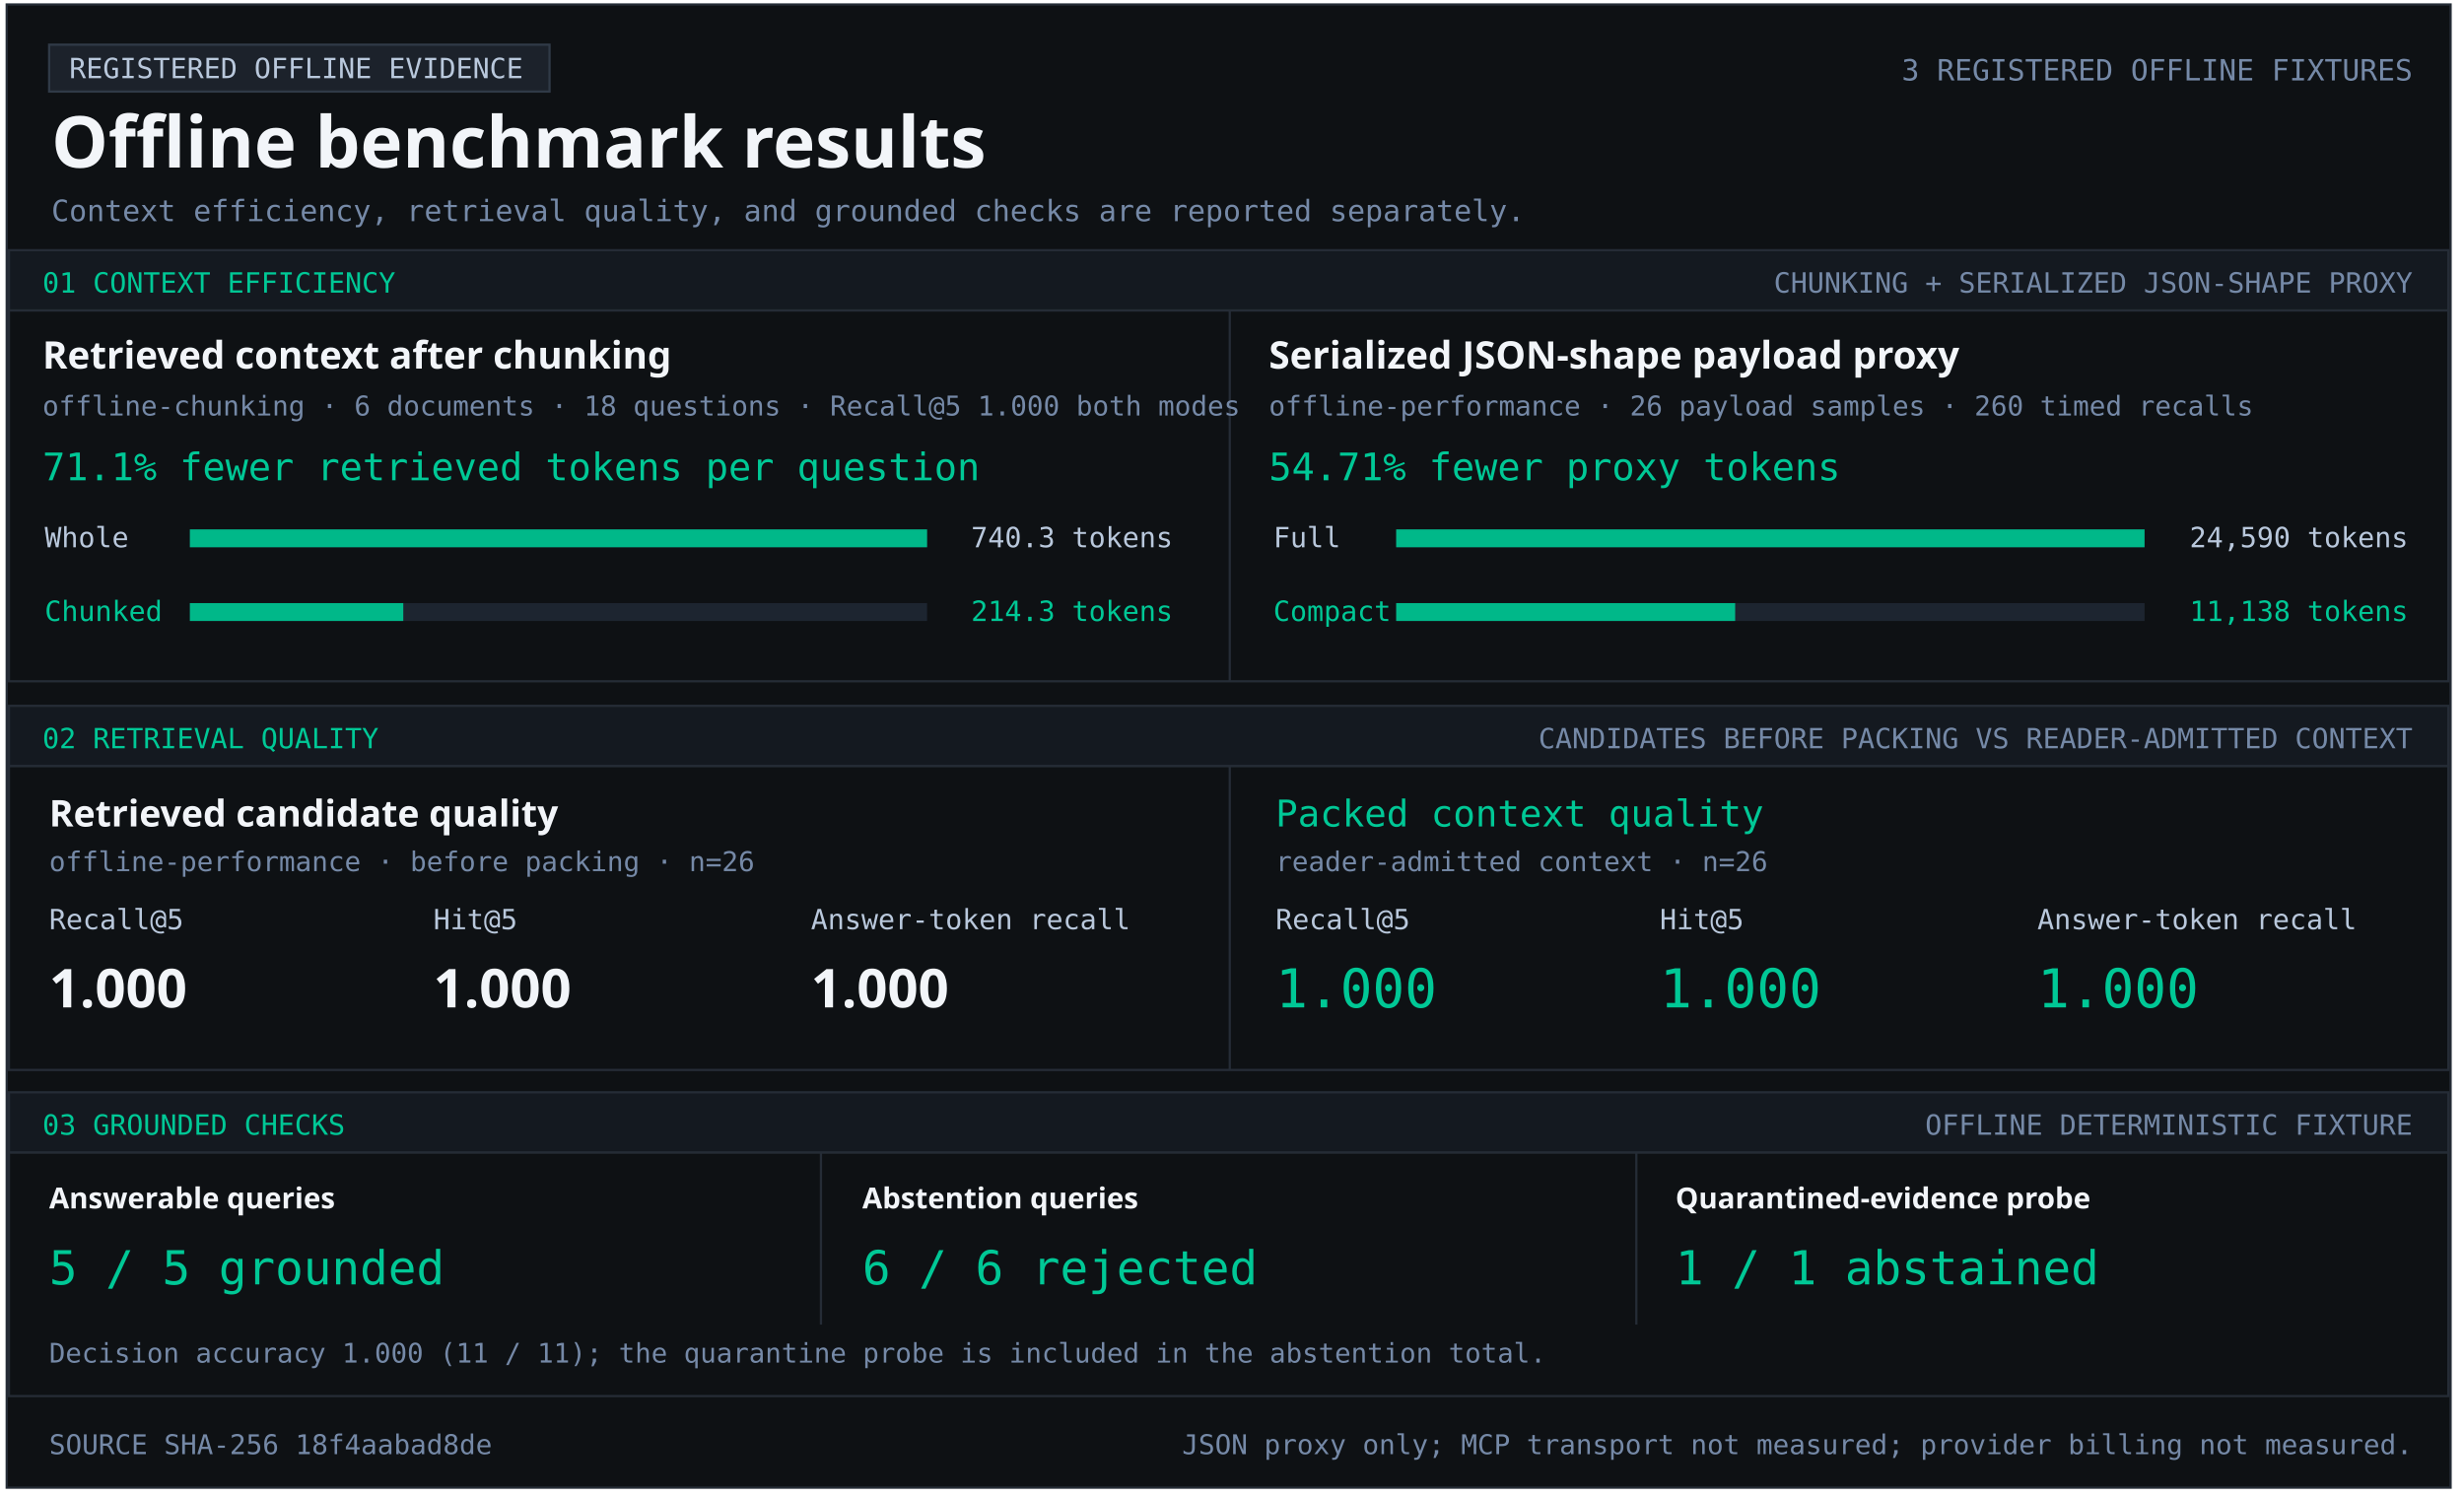
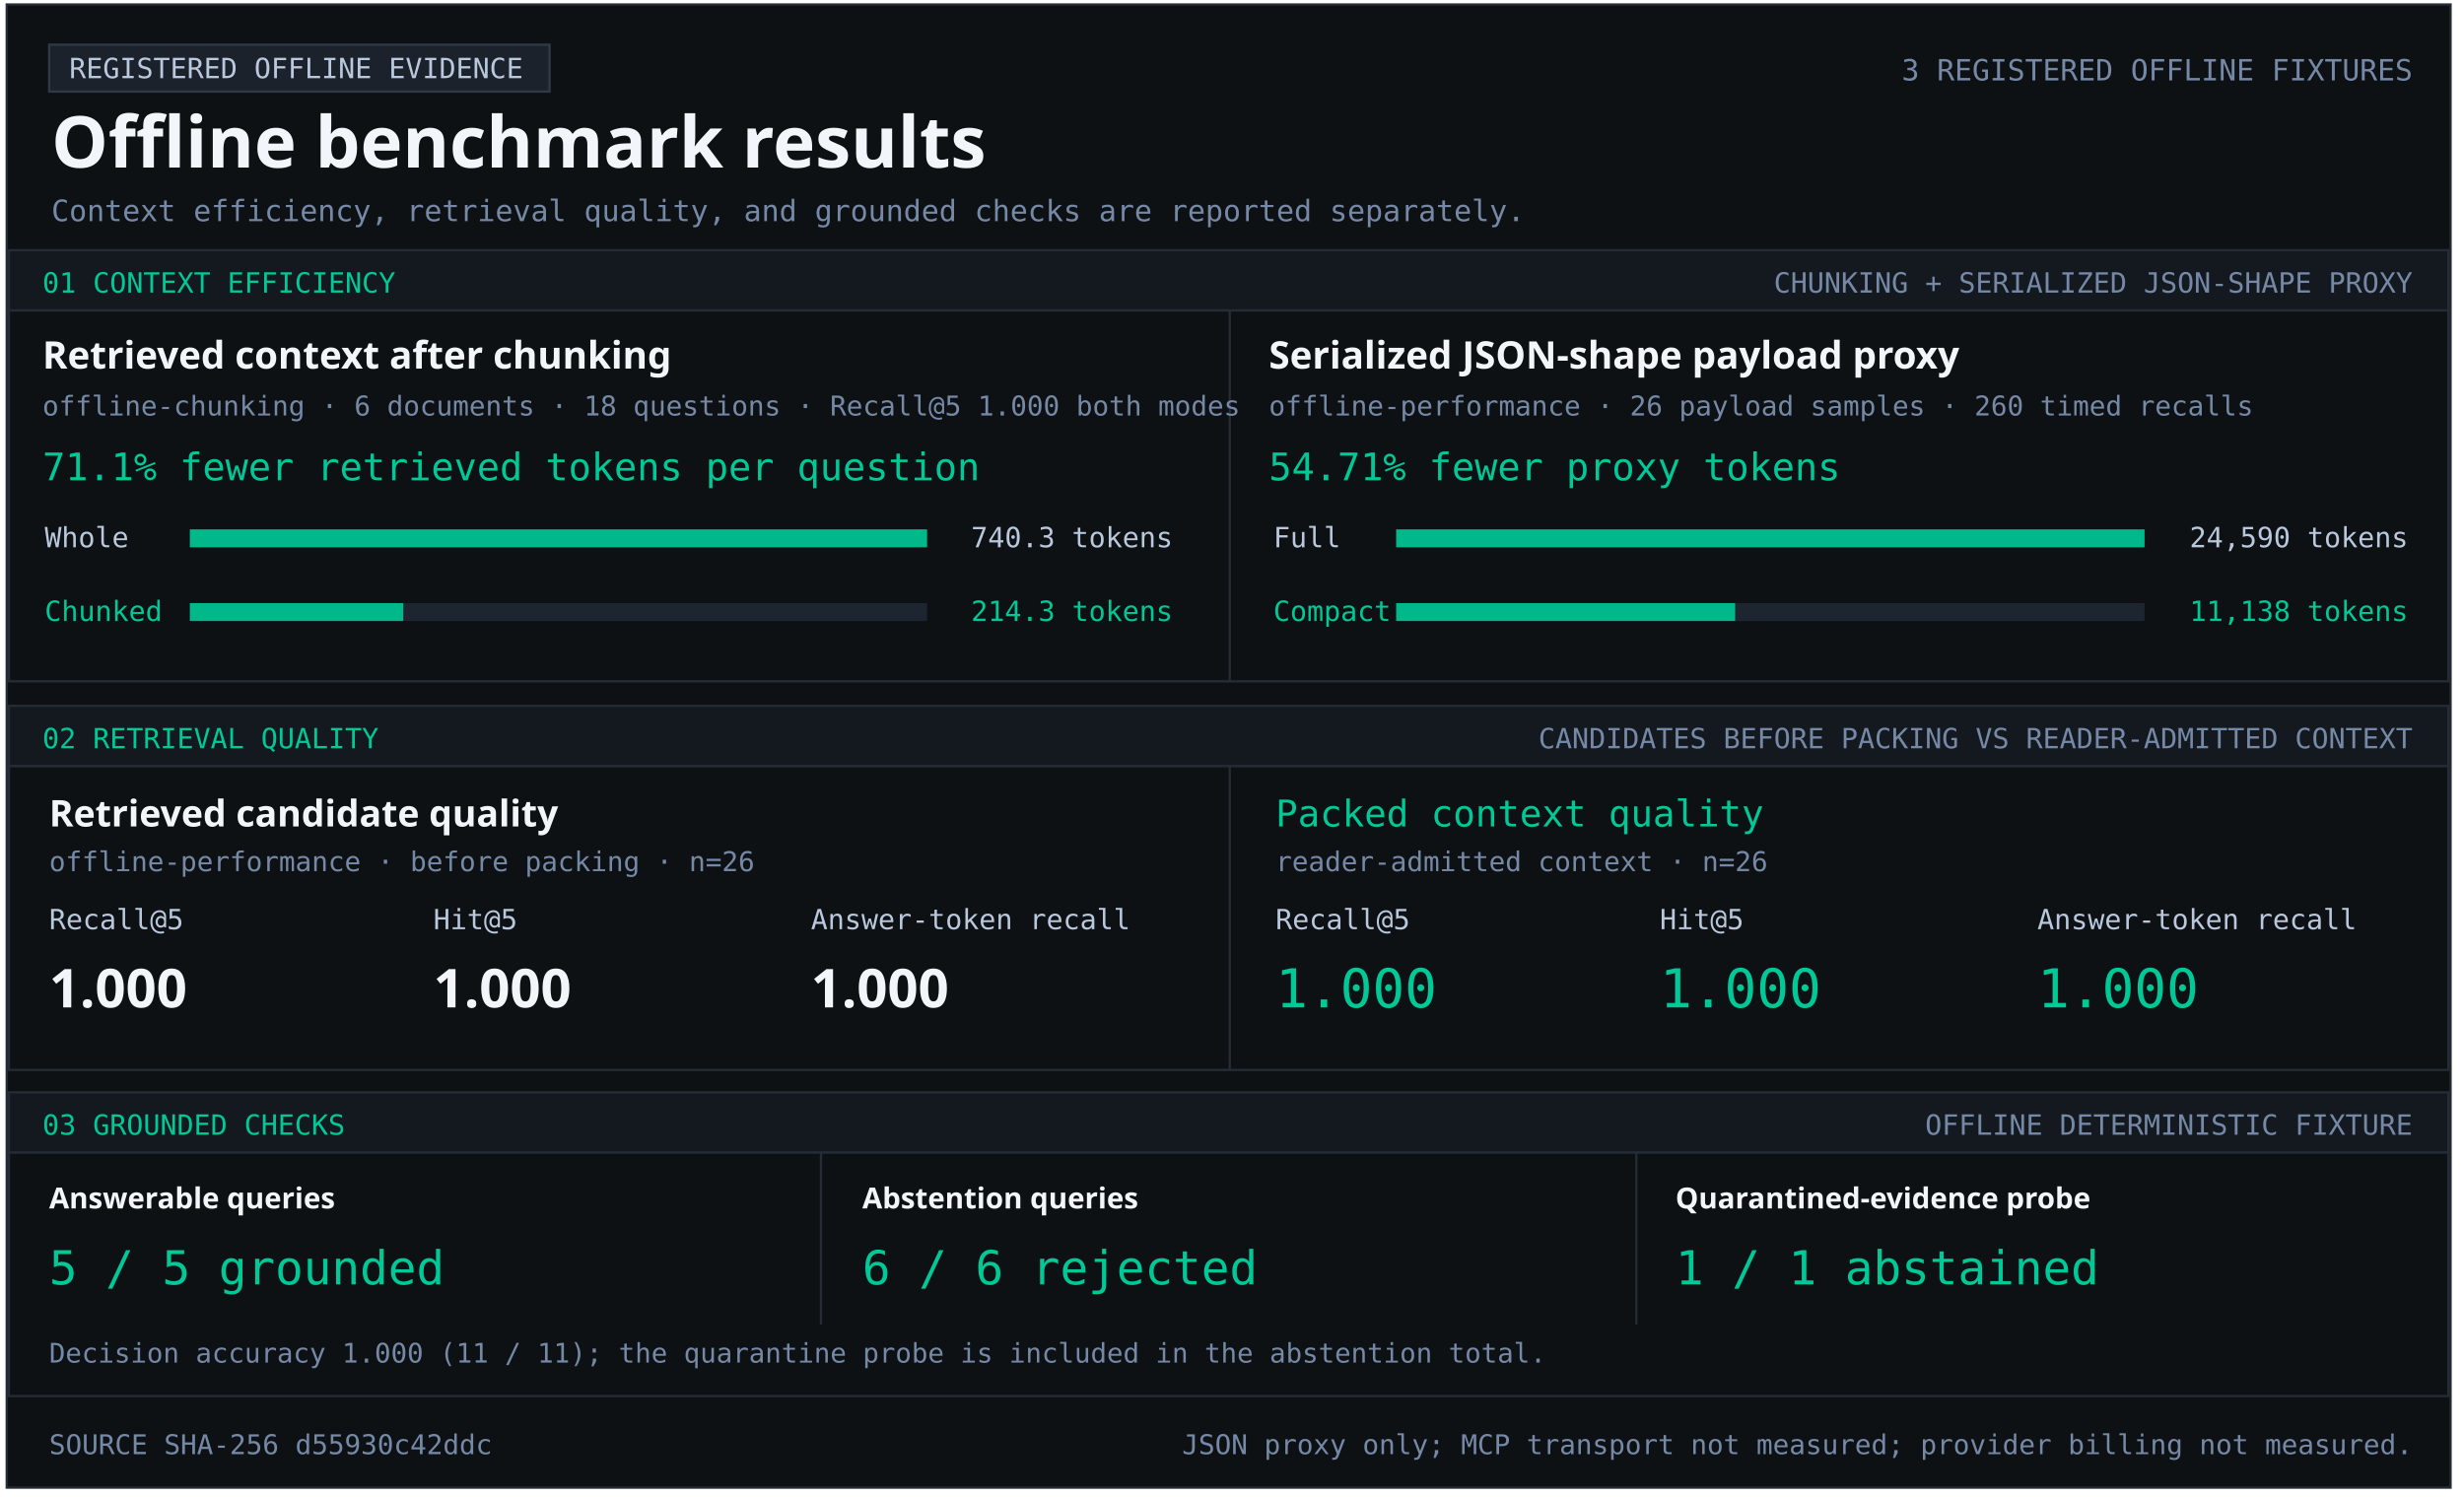
<svg xmlns="http://www.w3.org/2000/svg" width="1103" height="670" viewBox="0 0 1103 670" role="img" aria-labelledby="title desc">
  <style>text{font-family:Consolas,monospace;fill:#b9c8dc} .heading{font-family:Segoe UI,sans-serif;font-weight:700;fill:#f2f5f9} .green{fill:#00c896}.muted{fill:#7589a7}</style>
  <rect x="3" y="2" width="1094" height="664" fill="#0e1114" stroke="#252c36" />
  <rect x="22" y="20" width="224" height="21" fill="#1c222b" stroke="#303a47" />
  <text x="31" y="35" font-size="12.5" text-anchor="start">REGISTERED OFFLINE EVIDENCE</text>
  <text x="23" y="75" font-size="32" class="heading" text-anchor="start">Offline benchmark results</text>
  <text x="1080" y="36" font-size="13.1" class="muted" text-anchor="end">3 REGISTERED OFFLINE FIXTURES</text>
  <text x="23" y="99" font-size="13.2" class="muted" text-anchor="start">Context efficiency, retrieval quality, and grounded checks are reported separately.</text>
  <rect x="4" y="112" width="1092" height="27" fill="#141920" stroke="#252c36" />
  <text x="19" y="131" font-size="12.5" class="green" text-anchor="start">01  CONTEXT EFFICIENCY</text>
  <text x="1080" y="131" font-size="12.5" class="muted" text-anchor="end">CHUNKING + SERIALIZED JSON-SHAPE PROXY</text>
  <rect x="4" y="139" width="1092" height="166" fill="#0e1114" stroke="#252c36" />
  <rect x="550" y="139" width="1" height="166" fill="#252c36" />
  <text x="19" y="165" font-size="17" class="heading" text-anchor="start">Retrieved context after chunking</text>
  <text x="19" y="186" font-size="12.2" class="muted" text-anchor="start">offline-chunking · 6 documents · 18 questions · Recall@5 1.000 both modes</text>
  <text x="19" y="215" font-size="17" class="green" text-anchor="start">71.1% fewer retrieved tokens per question</text>
  <text x="20" y="245" font-size="12.5" text-anchor="start">Whole</text>
  <rect x="85" y="237" width="330" height="8" fill="#1d2530" />
  <rect x="85" y="237" width="330.00" height="8" fill="#00b889" />
  <text x="525" y="245" font-size="12.5" text-anchor="end">740.3 tokens</text>
  <text x="20" y="278" font-size="12.5" class="green" text-anchor="start">Chunked</text>
  <rect x="85" y="270" width="330" height="8" fill="#1d2530" />
  <rect x="85" y="270" width="95.53" height="8" fill="#00b889" />
  <text x="525" y="278" font-size="12.5" class="green" text-anchor="end">214.3 tokens</text>
  <text x="568" y="165" font-size="17" class="heading" text-anchor="start">Serialized JSON-shape payload proxy</text>
  <text x="568" y="186" font-size="12.2" class="muted" text-anchor="start">offline-performance · 26 payload samples · 260 timed recalls</text>
  <text x="568" y="215" font-size="17" class="green" text-anchor="start">54.71% fewer proxy tokens</text>
  <text x="570" y="245" font-size="12.5" text-anchor="start">Full</text>
  <rect x="625" y="237" width="335" height="8" fill="#1d2530" />
  <rect x="625" y="237" width="335.00" height="8" fill="#00b889" />
  <text x="1078" y="245" font-size="12.5" text-anchor="end">24,590 tokens</text>
  <text x="570" y="278" font-size="12.5" class="green" text-anchor="start">Compact</text>
  <rect x="625" y="270" width="335" height="8" fill="#1d2530" />
  <rect x="625" y="270" width="151.74" height="8" fill="#00b889" />
  <text x="1078" y="278" font-size="12.5" class="green" text-anchor="end">11,138 tokens</text>
  <rect x="4" y="316" width="1092" height="27" fill="#141920" stroke="#252c36" />
  <text x="19" y="335" font-size="12.5" class="green" text-anchor="start">02  RETRIEVAL QUALITY</text>
  <text x="1080" y="335" font-size="12.5" class="muted" text-anchor="end">CANDIDATES BEFORE PACKING VS READER-ADMITTED CONTEXT</text>
  <rect x="4" y="343" width="1092" height="136" fill="#0e1114" stroke="#252c36" />
  <rect x="550" y="343" width="1" height="136" fill="#252c36" />
  <text x="22" y="370" font-size="16.5" class="heading" text-anchor="start">Retrieved candidate quality</text>
  <text x="22" y="390" font-size="12.2" class="muted" text-anchor="start">offline-performance · before packing · n=26</text>
  <text x="22" y="416" font-size="12.5" text-anchor="start">Recall@5</text>
  <text x="194" y="416" font-size="12.5" text-anchor="start">Hit@5</text>
  <text x="363" y="416" font-size="12.5" text-anchor="start">Answer-token recall</text>
  <text x="22" y="451" font-size="24" class="heading" text-anchor="start">1.000</text>
  <text x="194" y="451" font-size="24" class="heading" text-anchor="start">1.000</text>
  <text x="363" y="451" font-size="24" class="heading" text-anchor="start">1.000</text>
  <text x="571" y="370" font-size="16.5" class="green" text-anchor="start">Packed context quality</text>
  <text x="571" y="390" font-size="12.2" class="muted" text-anchor="start">reader-admitted context · n=26</text>
  <text x="571" y="416" font-size="12.5" text-anchor="start">Recall@5</text>
  <text x="743" y="416" font-size="12.5" text-anchor="start">Hit@5</text>
  <text x="912" y="416" font-size="12.5" text-anchor="start">Answer-token recall</text>
  <text x="571" y="451" font-size="24" class="green" text-anchor="start">1.000</text>
  <text x="743" y="451" font-size="24" class="green" text-anchor="start">1.000</text>
  <text x="912" y="451" font-size="24" class="green" text-anchor="start">1.000</text>
  <rect x="4" y="489" width="1092" height="27" fill="#141920" stroke="#252c36" />
  <text x="19" y="508" font-size="12.5" class="green" text-anchor="start">03  GROUNDED CHECKS</text>
  <text x="1080" y="508" font-size="12.5" class="muted" text-anchor="end">OFFLINE DETERMINISTIC FIXTURE</text>
  <rect x="4" y="516" width="1092" height="109" fill="#0e1114" stroke="#252c36" />
  <rect x="367" y="516" width="1" height="77" fill="#252c36" />
  <rect x="732" y="516" width="1" height="77" fill="#252c36" />
  <text x="22" y="541" font-size="13" class="heading" text-anchor="start">Answerable queries</text>
  <text x="22" y="575" font-size="21" class="green" text-anchor="start">5 / 5 grounded</text>
  <text x="386" y="541" font-size="13" class="heading" text-anchor="start">Abstention queries</text>
  <text x="386" y="575" font-size="21" class="green" text-anchor="start">6 / 6 rejected</text>
  <text x="750" y="541" font-size="13" class="heading" text-anchor="start">Quarantined-evidence probe</text>
  <text x="750" y="575" font-size="21" class="green" text-anchor="start">1 / 1 abstained</text>
  <text x="22" y="610" font-size="12.1" class="muted" text-anchor="start">Decision accuracy 1.000 (11 / 11); the quarantine probe is included in the abstention total.</text>
-   <text x="22" y="651" font-size="12.2" class="muted" text-anchor="start">SOURCE SHA-256  18f4aabad8de</text>
+   <text x="22" y="651" font-size="12.2" class="muted" text-anchor="start">SOURCE SHA-256  d55930c42ddc</text>
  <text x="1080" y="651" font-size="12.2" class="muted" text-anchor="end">JSON proxy only; MCP transport not measured; provider billing not measured.</text>
</svg>
